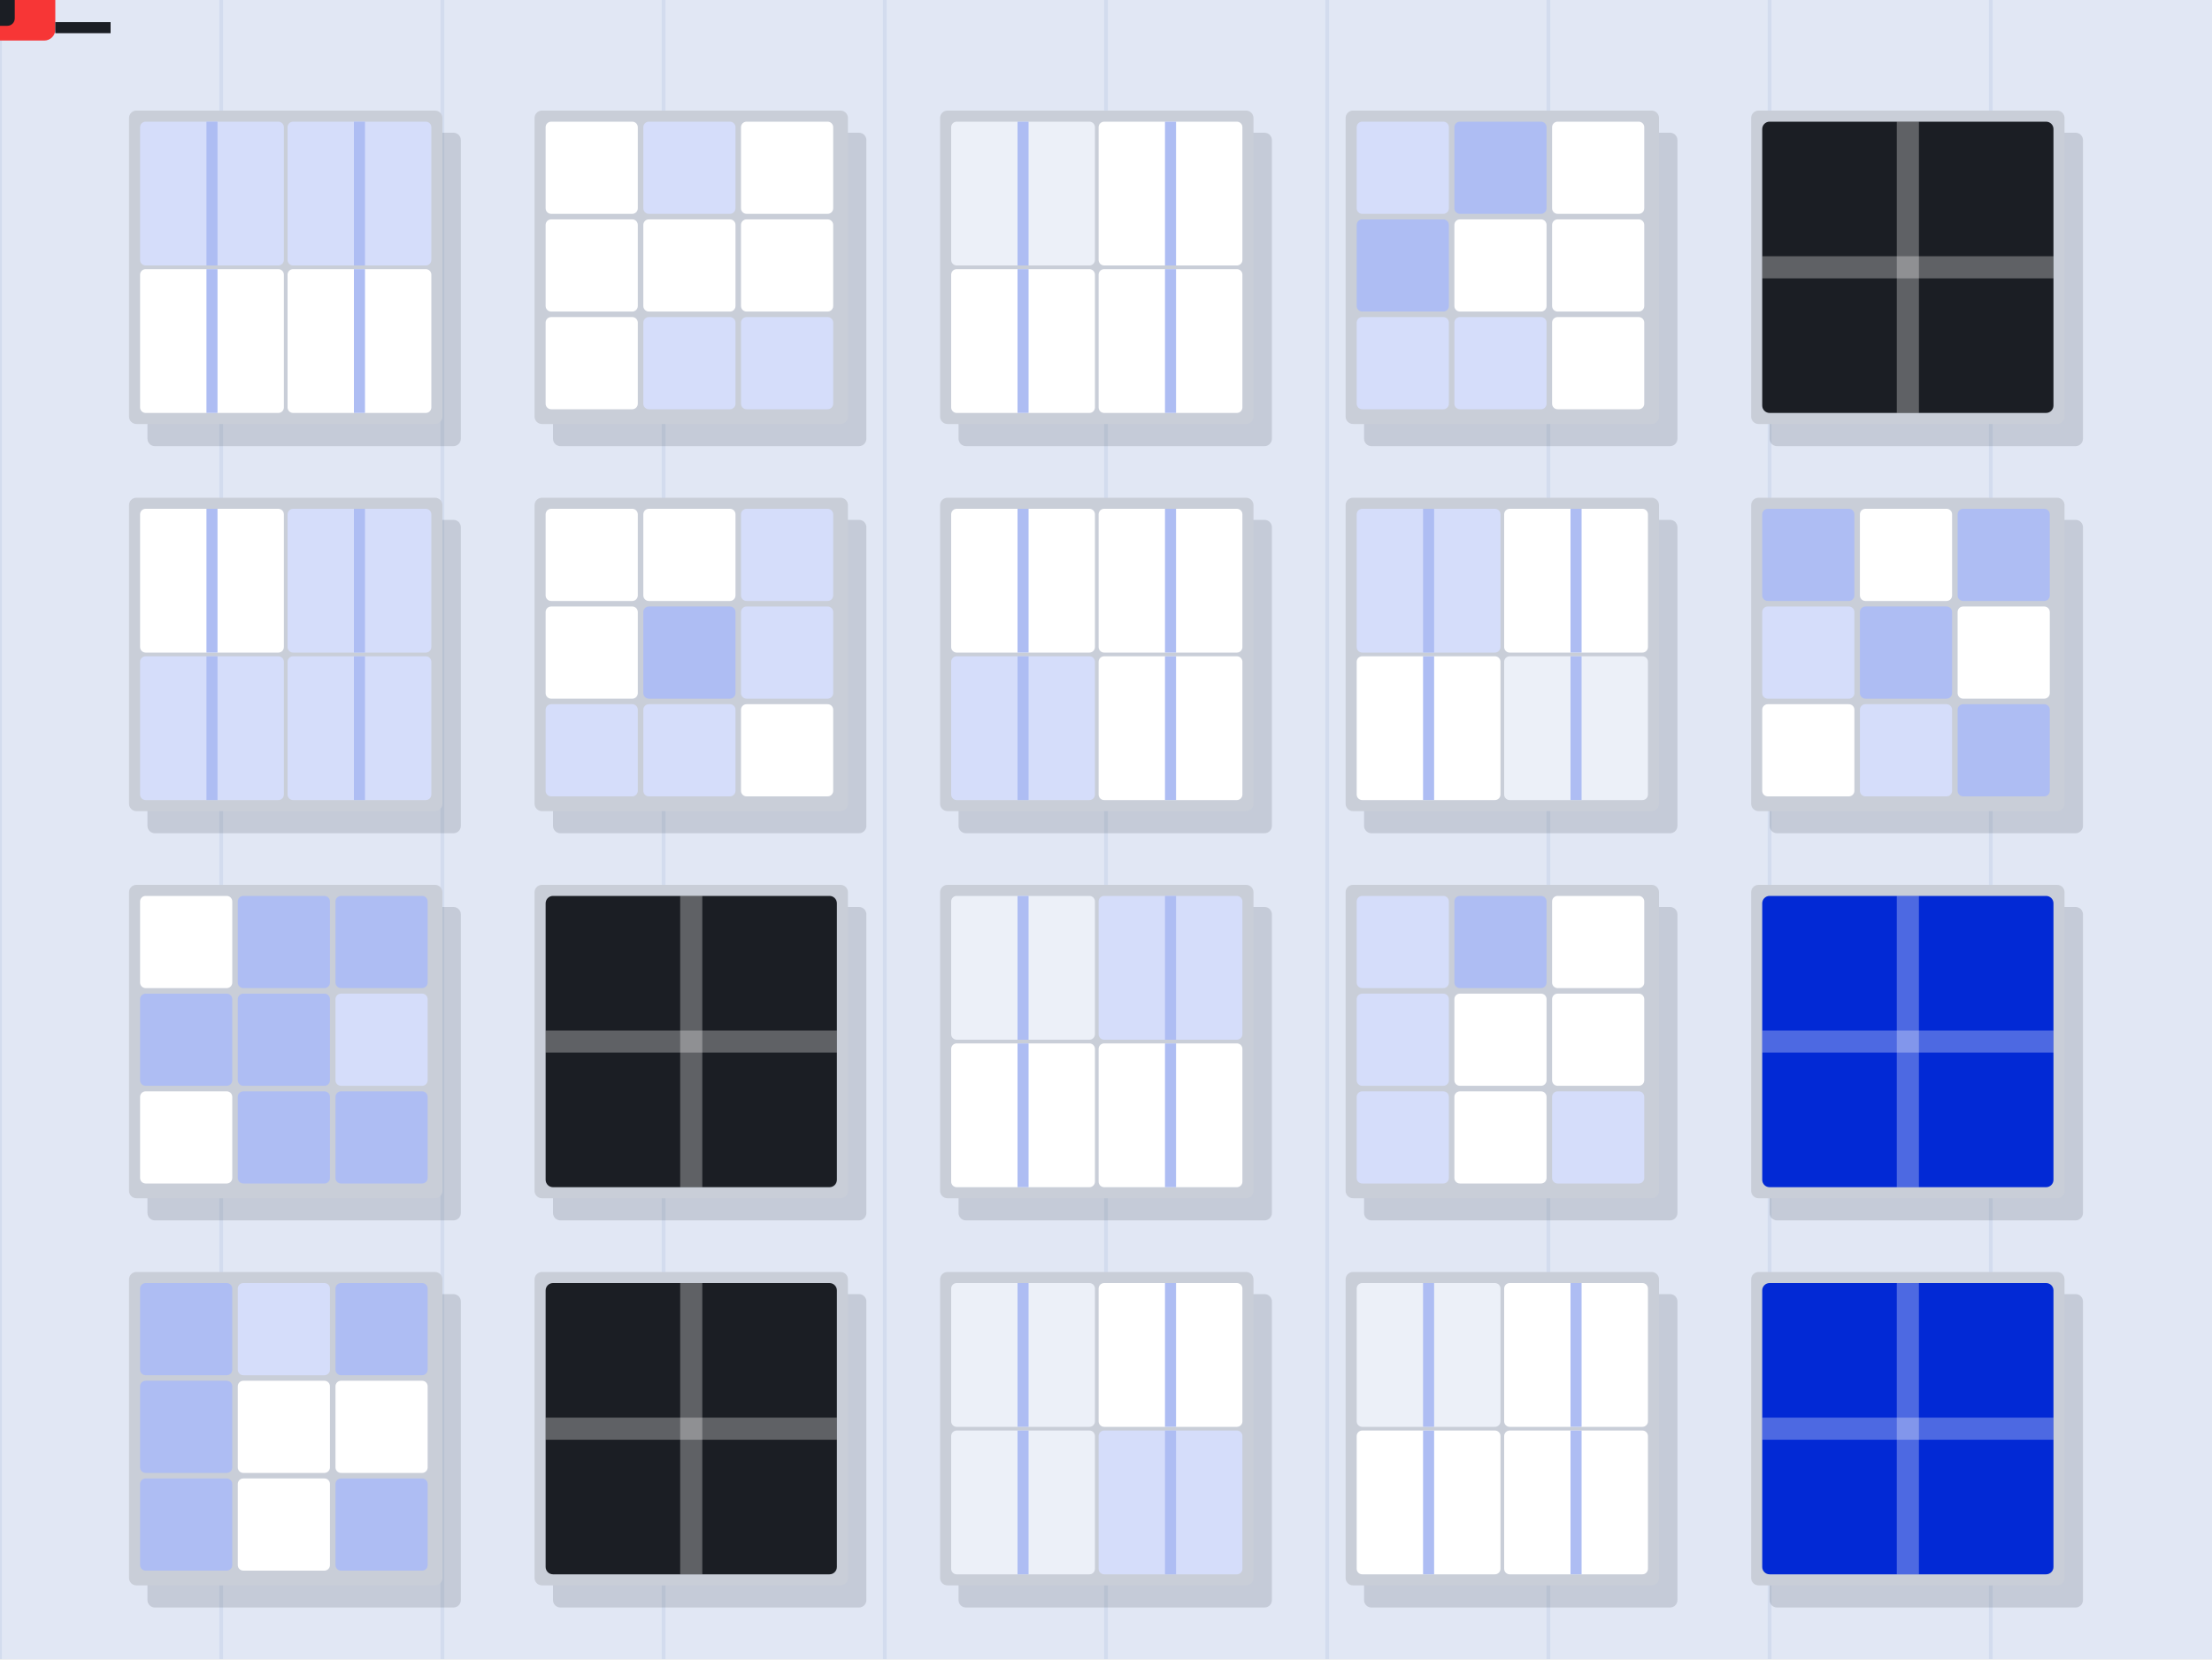
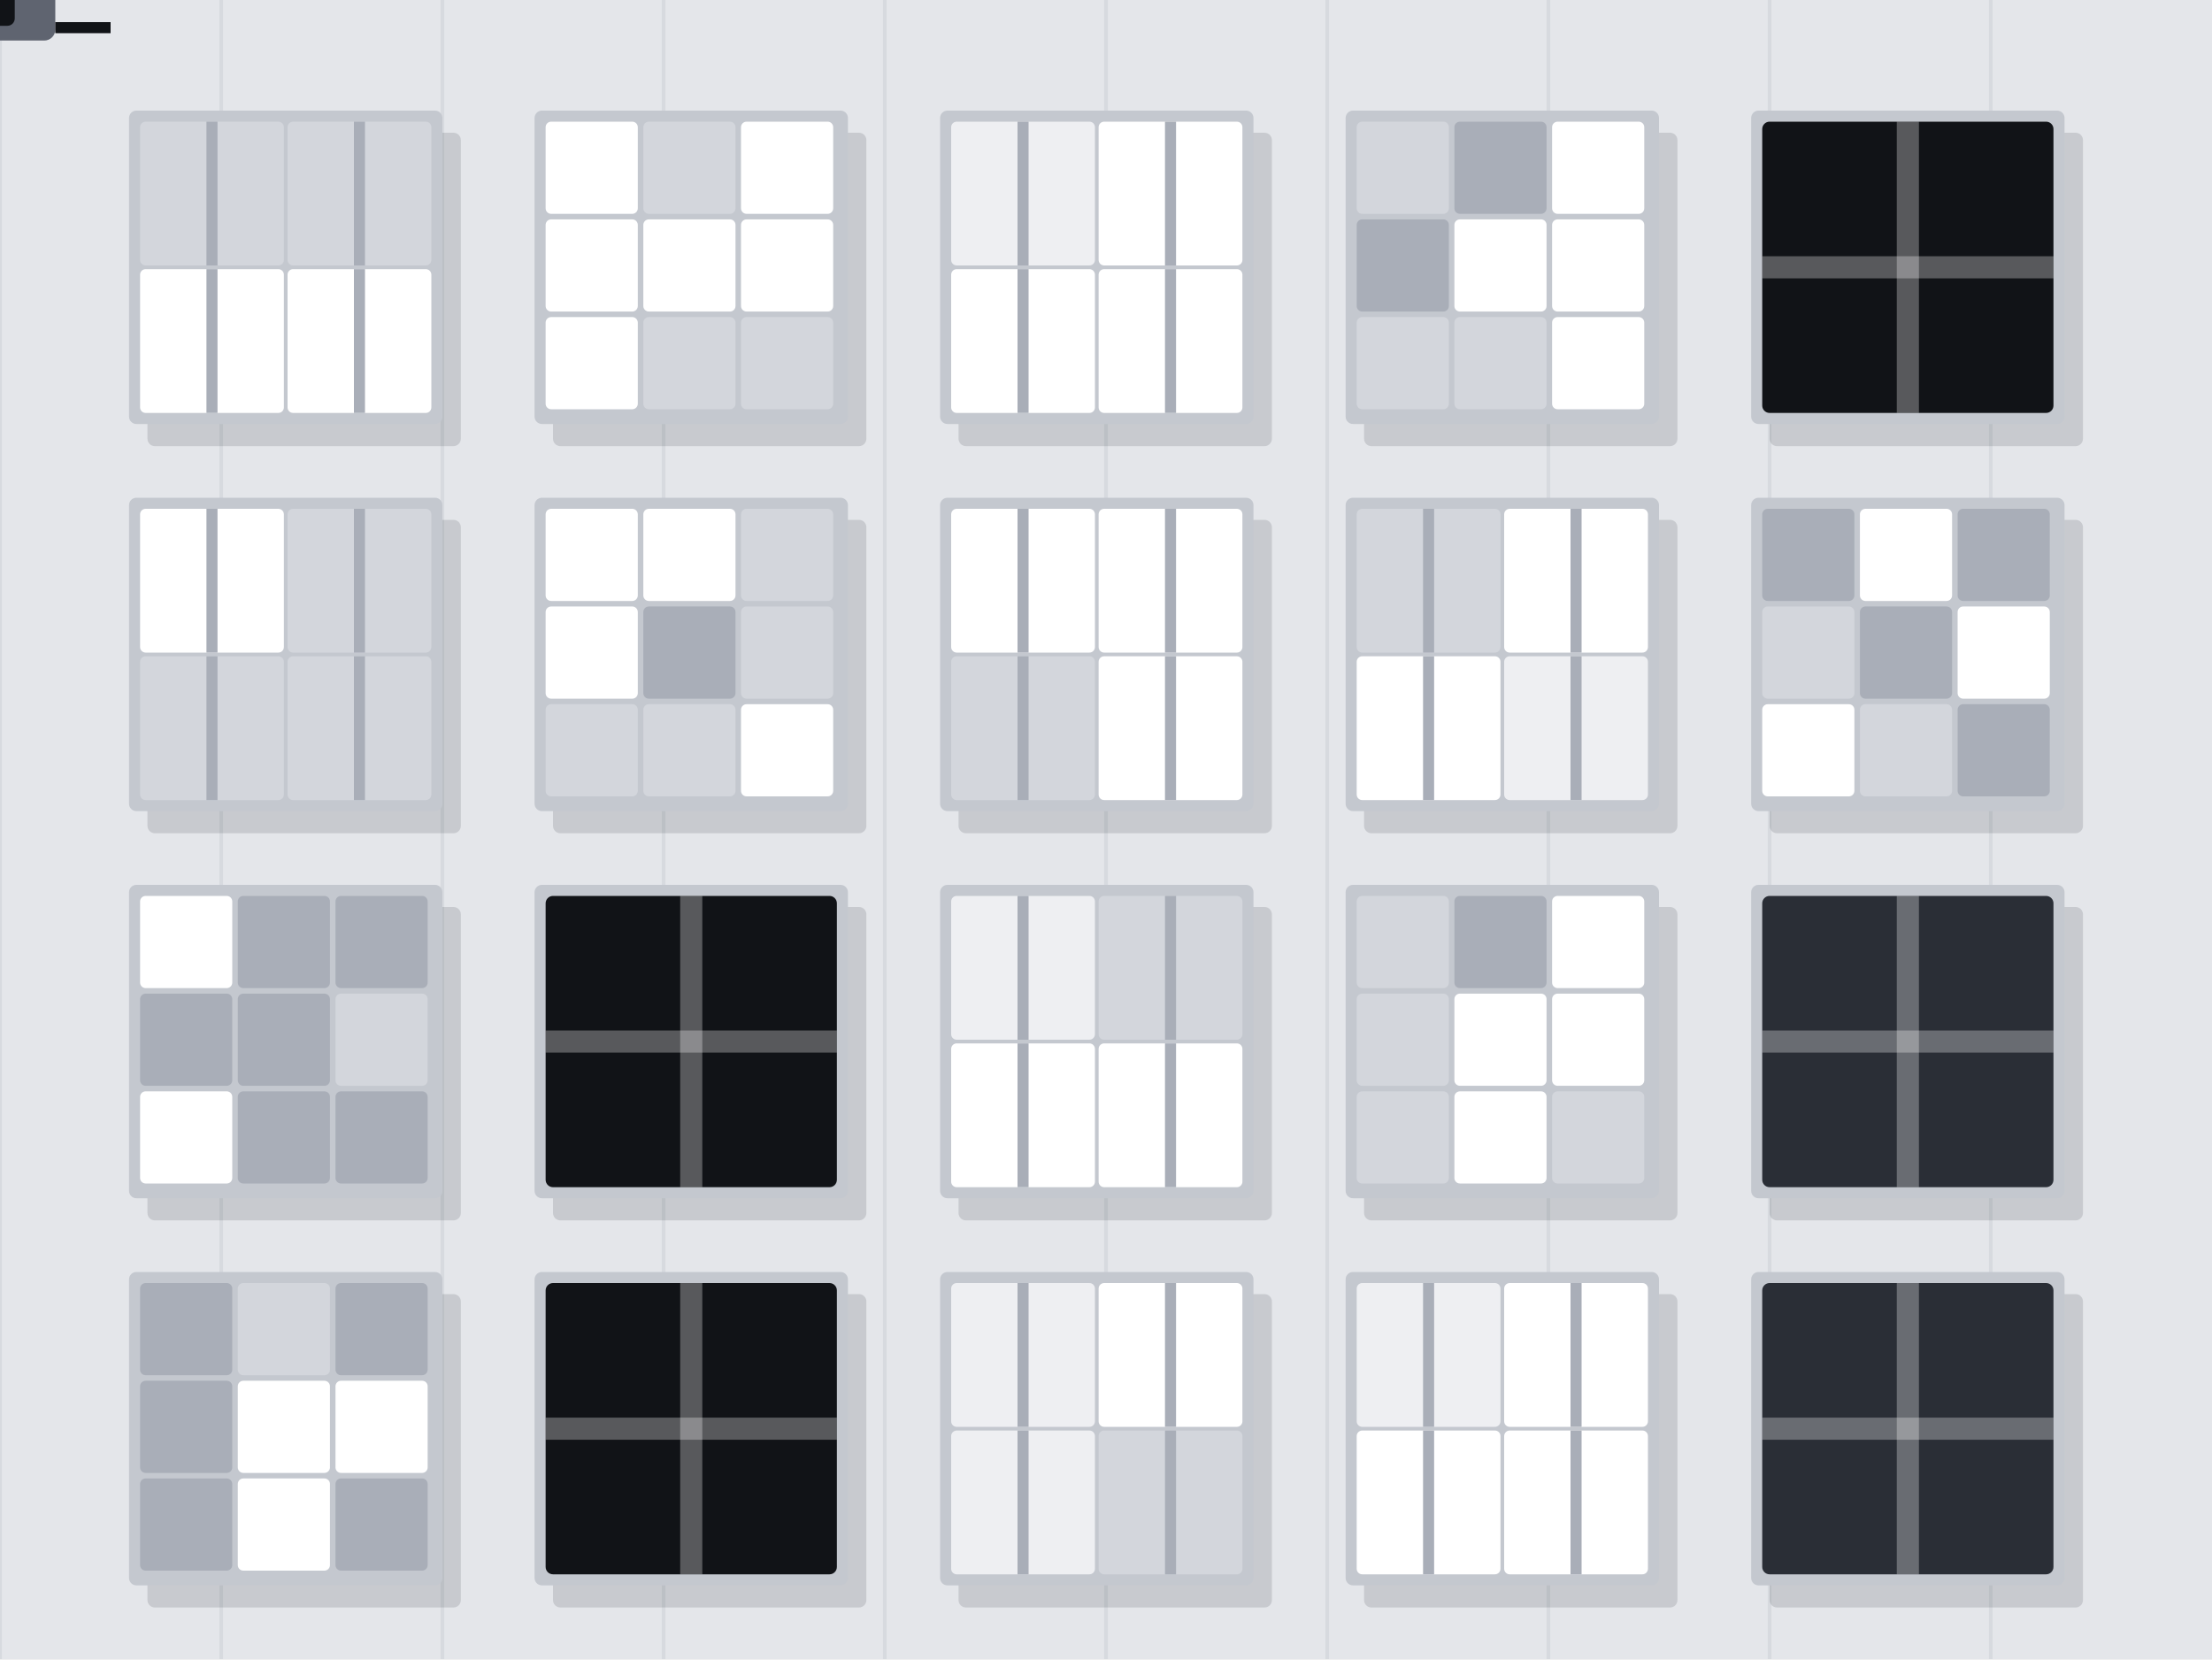
<svg xmlns="http://www.w3.org/2000/svg" viewBox="0 0 1200 900" width="1200" height="900" role="img" aria-label="Pallets of mixed goods in a distribution centre">
  <defs>
    <pattern id="dots" width="24" height="24" patternUnits="userSpaceOnUse">
-       <circle cx="2" cy="2" r="1.4" fill="#C3CDE4" />
+       <circle cx="2" cy="2" r="1.4" fill="#C9CCD3" />
    </pattern>
  </defs>
-   <rect width="1200" height="900" fill="#ECF0F8" />
-   <rect x="0" y="0" width="1200" height="900" rx="0" fill="#E1E7F4" />
-   <line x1="0" y1="0" x2="0" y2="900" stroke="#D3DCEE" stroke-width="2" />
-   <line x1="120" y1="0" x2="120" y2="900" stroke="#D3DCEE" stroke-width="2" />
-   <line x1="240" y1="0" x2="240" y2="900" stroke="#D3DCEE" stroke-width="2" />
-   <line x1="360" y1="0" x2="360" y2="900" stroke="#D3DCEE" stroke-width="2" />
-   <line x1="480" y1="0" x2="480" y2="900" stroke="#D3DCEE" stroke-width="2" />
-   <line x1="600" y1="0" x2="600" y2="900" stroke="#D3DCEE" stroke-width="2" />
-   <line x1="720" y1="0" x2="720" y2="900" stroke="#D3DCEE" stroke-width="2" />
-   <line x1="840" y1="0" x2="840" y2="900" stroke="#D3DCEE" stroke-width="2" />
-   <line x1="960" y1="0" x2="960" y2="900" stroke="#D3DCEE" stroke-width="2" />
-   <line x1="1080" y1="0" x2="1080" y2="900" stroke="#D3DCEE" stroke-width="2" />
+   <rect width="1200" height="900" fill="#EEEFF2" />
+   <rect x="0" y="0" width="1200" height="900" rx="0" fill="#E4E6EA" />
+   <line x1="0" y1="0" x2="0" y2="900" stroke="#D7DADF" stroke-width="2" />
+   <line x1="120" y1="0" x2="120" y2="900" stroke="#D7DADF" stroke-width="2" />
+   <line x1="240" y1="0" x2="240" y2="900" stroke="#D7DADF" stroke-width="2" />
+   <line x1="360" y1="0" x2="360" y2="900" stroke="#D7DADF" stroke-width="2" />
+   <line x1="480" y1="0" x2="480" y2="900" stroke="#D7DADF" stroke-width="2" />
+   <line x1="600" y1="0" x2="600" y2="900" stroke="#D7DADF" stroke-width="2" />
+   <line x1="720" y1="0" x2="720" y2="900" stroke="#D7DADF" stroke-width="2" />
+   <line x1="840" y1="0" x2="840" y2="900" stroke="#D7DADF" stroke-width="2" />
+   <line x1="960" y1="0" x2="960" y2="900" stroke="#D7DADF" stroke-width="2" />
+   <line x1="1080" y1="0" x2="1080" y2="900" stroke="#D7DADF" stroke-width="2" />
  <rect x="80" y="72" width="170" height="170" rx="4" fill="rgba(27,30,36,.14)" />
-   <rect x="70" y="60" width="170" height="170" rx="4" fill="#C9CED8" />
-   <rect x="76" y="66" width="78" height="78" rx="3" fill="#D5DDFA" />
-   <rect x="112" y="66" width="6" height="78" rx="0" fill="#AEBDF3" />
+   <rect x="70" y="60" width="170" height="170" rx="4" fill="#C4C8CF" />
+   <rect x="76" y="66" width="78" height="78" rx="3" fill="#D3D6DC" />
+   <rect x="112" y="66" width="6" height="78" rx="0" fill="#A9AEB8" />
  <rect x="76" y="146" width="78" height="78" rx="3" fill="#FFFFFF" />
-   <rect x="112" y="146" width="6" height="78" rx="0" fill="#AEBDF3" />
-   <rect x="156" y="66" width="78" height="78" rx="3" fill="#D5DDFA" />
-   <rect x="192" y="66" width="6" height="78" rx="0" fill="#AEBDF3" />
+   <rect x="112" y="146" width="6" height="78" rx="0" fill="#A9AEB8" />
+   <rect x="156" y="66" width="78" height="78" rx="3" fill="#D3D6DC" />
+   <rect x="192" y="66" width="6" height="78" rx="0" fill="#A9AEB8" />
  <rect x="156" y="146" width="78" height="78" rx="3" fill="#FFFFFF" />
-   <rect x="192" y="146" width="6" height="78" rx="0" fill="#AEBDF3" />
+   <rect x="192" y="146" width="6" height="78" rx="0" fill="#A9AEB8" />
  <rect x="300" y="72" width="170" height="170" rx="4" fill="rgba(27,30,36,.14)" />
-   <rect x="290" y="60" width="170" height="170" rx="4" fill="#C9CED8" />
+   <rect x="290" y="60" width="170" height="170" rx="4" fill="#C4C8CF" />
  <rect x="296" y="66" width="50" height="50" rx="3" fill="#FFFFFF" />
  <rect x="296" y="119" width="50" height="50" rx="3" fill="#FFFFFF" />
  <rect x="296" y="172" width="50" height="50" rx="3" fill="#FFFFFF" />
-   <rect x="349" y="66" width="50" height="50" rx="3" fill="#D5DDFA" />
+   <rect x="349" y="66" width="50" height="50" rx="3" fill="#D3D6DC" />
  <rect x="349" y="119" width="50" height="50" rx="3" fill="#FFFFFF" />
-   <rect x="349" y="172" width="50" height="50" rx="3" fill="#D5DDFA" />
+   <rect x="349" y="172" width="50" height="50" rx="3" fill="#D3D6DC" />
  <rect x="402" y="66" width="50" height="50" rx="3" fill="#FFFFFF" />
  <rect x="402" y="119" width="50" height="50" rx="3" fill="#FFFFFF" />
-   <rect x="402" y="172" width="50" height="50" rx="3" fill="#D5DDFA" />
+   <rect x="402" y="172" width="50" height="50" rx="3" fill="#D3D6DC" />
  <rect x="520" y="72" width="170" height="170" rx="4" fill="rgba(27,30,36,.14)" />
-   <rect x="510" y="60" width="170" height="170" rx="4" fill="#C9CED8" />
-   <rect x="516" y="66" width="78" height="78" rx="3" fill="#ECF0F8" />
-   <rect x="552" y="66" width="6" height="78" rx="0" fill="#AEBDF3" />
+   <rect x="510" y="60" width="170" height="170" rx="4" fill="#C4C8CF" />
+   <rect x="516" y="66" width="78" height="78" rx="3" fill="#EEEFF2" />
+   <rect x="552" y="66" width="6" height="78" rx="0" fill="#A9AEB8" />
  <rect x="516" y="146" width="78" height="78" rx="3" fill="#FFFFFF" />
-   <rect x="552" y="146" width="6" height="78" rx="0" fill="#AEBDF3" />
+   <rect x="552" y="146" width="6" height="78" rx="0" fill="#A9AEB8" />
  <rect x="596" y="66" width="78" height="78" rx="3" fill="#FFFFFF" />
-   <rect x="632" y="66" width="6" height="78" rx="0" fill="#AEBDF3" />
+   <rect x="632" y="66" width="6" height="78" rx="0" fill="#A9AEB8" />
  <rect x="596" y="146" width="78" height="78" rx="3" fill="#FFFFFF" />
-   <rect x="632" y="146" width="6" height="78" rx="0" fill="#AEBDF3" />
+   <rect x="632" y="146" width="6" height="78" rx="0" fill="#A9AEB8" />
  <rect x="740" y="72" width="170" height="170" rx="4" fill="rgba(27,30,36,.14)" />
-   <rect x="730" y="60" width="170" height="170" rx="4" fill="#C9CED8" />
-   <rect x="736" y="66" width="50" height="50" rx="3" fill="#D5DDFA" />
-   <rect x="736" y="119" width="50" height="50" rx="3" fill="#AEBDF3" />
-   <rect x="736" y="172" width="50" height="50" rx="3" fill="#D5DDFA" />
-   <rect x="789" y="66" width="50" height="50" rx="3" fill="#AEBDF3" />
+   <rect x="730" y="60" width="170" height="170" rx="4" fill="#C4C8CF" />
+   <rect x="736" y="66" width="50" height="50" rx="3" fill="#D3D6DC" />
+   <rect x="736" y="119" width="50" height="50" rx="3" fill="#A9AEB8" />
+   <rect x="736" y="172" width="50" height="50" rx="3" fill="#D3D6DC" />
+   <rect x="789" y="66" width="50" height="50" rx="3" fill="#A9AEB8" />
  <rect x="789" y="119" width="50" height="50" rx="3" fill="#FFFFFF" />
-   <rect x="789" y="172" width="50" height="50" rx="3" fill="#D5DDFA" />
+   <rect x="789" y="172" width="50" height="50" rx="3" fill="#D3D6DC" />
  <rect x="842" y="66" width="50" height="50" rx="3" fill="#FFFFFF" />
  <rect x="842" y="119" width="50" height="50" rx="3" fill="#FFFFFF" />
  <rect x="842" y="172" width="50" height="50" rx="3" fill="#FFFFFF" />
  <rect x="960" y="72" width="170" height="170" rx="4" fill="rgba(27,30,36,.14)" />
-   <rect x="950" y="60" width="170" height="170" rx="4" fill="#C9CED8" />
-   <rect x="956" y="66" width="158" height="158" rx="4" fill="#1B1E24" />
+   <rect x="950" y="60" width="170" height="170" rx="4" fill="#C4C8CF" />
+   <rect x="956" y="66" width="158" height="158" rx="4" fill="#111317" />
  <rect x="1029" y="66" width="12" height="158" rx="0" fill="rgba(255,255,255,.3)" />
  <rect x="956" y="139" width="158" height="12" rx="0" fill="rgba(255,255,255,.3)" />
  <rect x="80" y="282" width="170" height="170" rx="4" fill="rgba(27,30,36,.14)" />
-   <rect x="70" y="270" width="170" height="170" rx="4" fill="#C9CED8" />
+   <rect x="70" y="270" width="170" height="170" rx="4" fill="#C4C8CF" />
  <rect x="76" y="276" width="78" height="78" rx="3" fill="#FFFFFF" />
-   <rect x="112" y="276" width="6" height="78" rx="0" fill="#AEBDF3" />
-   <rect x="76" y="356" width="78" height="78" rx="3" fill="#D5DDFA" />
-   <rect x="112" y="356" width="6" height="78" rx="0" fill="#AEBDF3" />
-   <rect x="156" y="276" width="78" height="78" rx="3" fill="#D5DDFA" />
-   <rect x="192" y="276" width="6" height="78" rx="0" fill="#AEBDF3" />
-   <rect x="156" y="356" width="78" height="78" rx="3" fill="#D5DDFA" />
-   <rect x="192" y="356" width="6" height="78" rx="0" fill="#AEBDF3" />
+   <rect x="112" y="276" width="6" height="78" rx="0" fill="#A9AEB8" />
+   <rect x="76" y="356" width="78" height="78" rx="3" fill="#D3D6DC" />
+   <rect x="112" y="356" width="6" height="78" rx="0" fill="#A9AEB8" />
+   <rect x="156" y="276" width="78" height="78" rx="3" fill="#D3D6DC" />
+   <rect x="192" y="276" width="6" height="78" rx="0" fill="#A9AEB8" />
+   <rect x="156" y="356" width="78" height="78" rx="3" fill="#D3D6DC" />
+   <rect x="192" y="356" width="6" height="78" rx="0" fill="#A9AEB8" />
  <rect x="300" y="282" width="170" height="170" rx="4" fill="rgba(27,30,36,.14)" />
-   <rect x="290" y="270" width="170" height="170" rx="4" fill="#C9CED8" />
+   <rect x="290" y="270" width="170" height="170" rx="4" fill="#C4C8CF" />
  <rect x="296" y="276" width="50" height="50" rx="3" fill="#FFFFFF" />
  <rect x="296" y="329" width="50" height="50" rx="3" fill="#FFFFFF" />
-   <rect x="296" y="382" width="50" height="50" rx="3" fill="#D5DDFA" />
+   <rect x="296" y="382" width="50" height="50" rx="3" fill="#D3D6DC" />
  <rect x="349" y="276" width="50" height="50" rx="3" fill="#FFFFFF" />
-   <rect x="349" y="329" width="50" height="50" rx="3" fill="#AEBDF3" />
-   <rect x="349" y="382" width="50" height="50" rx="3" fill="#D5DDFA" />
-   <rect x="402" y="276" width="50" height="50" rx="3" fill="#D5DDFA" />
-   <rect x="402" y="329" width="50" height="50" rx="3" fill="#D5DDFA" />
+   <rect x="349" y="329" width="50" height="50" rx="3" fill="#A9AEB8" />
+   <rect x="349" y="382" width="50" height="50" rx="3" fill="#D3D6DC" />
+   <rect x="402" y="276" width="50" height="50" rx="3" fill="#D3D6DC" />
+   <rect x="402" y="329" width="50" height="50" rx="3" fill="#D3D6DC" />
  <rect x="402" y="382" width="50" height="50" rx="3" fill="#FFFFFF" />
  <rect x="520" y="282" width="170" height="170" rx="4" fill="rgba(27,30,36,.14)" />
-   <rect x="510" y="270" width="170" height="170" rx="4" fill="#C9CED8" />
+   <rect x="510" y="270" width="170" height="170" rx="4" fill="#C4C8CF" />
  <rect x="516" y="276" width="78" height="78" rx="3" fill="#FFFFFF" />
-   <rect x="552" y="276" width="6" height="78" rx="0" fill="#AEBDF3" />
-   <rect x="516" y="356" width="78" height="78" rx="3" fill="#D5DDFA" />
-   <rect x="552" y="356" width="6" height="78" rx="0" fill="#AEBDF3" />
+   <rect x="552" y="276" width="6" height="78" rx="0" fill="#A9AEB8" />
+   <rect x="516" y="356" width="78" height="78" rx="3" fill="#D3D6DC" />
+   <rect x="552" y="356" width="6" height="78" rx="0" fill="#A9AEB8" />
  <rect x="596" y="276" width="78" height="78" rx="3" fill="#FFFFFF" />
-   <rect x="632" y="276" width="6" height="78" rx="0" fill="#AEBDF3" />
+   <rect x="632" y="276" width="6" height="78" rx="0" fill="#A9AEB8" />
  <rect x="596" y="356" width="78" height="78" rx="3" fill="#FFFFFF" />
-   <rect x="632" y="356" width="6" height="78" rx="0" fill="#AEBDF3" />
+   <rect x="632" y="356" width="6" height="78" rx="0" fill="#A9AEB8" />
  <rect x="740" y="282" width="170" height="170" rx="4" fill="rgba(27,30,36,.14)" />
-   <rect x="730" y="270" width="170" height="170" rx="4" fill="#C9CED8" />
-   <rect x="736" y="276" width="78" height="78" rx="3" fill="#D5DDFA" />
-   <rect x="772" y="276" width="6" height="78" rx="0" fill="#AEBDF3" />
+   <rect x="730" y="270" width="170" height="170" rx="4" fill="#C4C8CF" />
+   <rect x="736" y="276" width="78" height="78" rx="3" fill="#D3D6DC" />
+   <rect x="772" y="276" width="6" height="78" rx="0" fill="#A9AEB8" />
  <rect x="736" y="356" width="78" height="78" rx="3" fill="#FFFFFF" />
-   <rect x="772" y="356" width="6" height="78" rx="0" fill="#AEBDF3" />
+   <rect x="772" y="356" width="6" height="78" rx="0" fill="#A9AEB8" />
  <rect x="816" y="276" width="78" height="78" rx="3" fill="#FFFFFF" />
-   <rect x="852" y="276" width="6" height="78" rx="0" fill="#AEBDF3" />
-   <rect x="816" y="356" width="78" height="78" rx="3" fill="#ECF0F8" />
-   <rect x="852" y="356" width="6" height="78" rx="0" fill="#AEBDF3" />
+   <rect x="852" y="276" width="6" height="78" rx="0" fill="#A9AEB8" />
+   <rect x="816" y="356" width="78" height="78" rx="3" fill="#EEEFF2" />
+   <rect x="852" y="356" width="6" height="78" rx="0" fill="#A9AEB8" />
  <rect x="960" y="282" width="170" height="170" rx="4" fill="rgba(27,30,36,.14)" />
-   <rect x="950" y="270" width="170" height="170" rx="4" fill="#C9CED8" />
-   <rect x="956" y="276" width="50" height="50" rx="3" fill="#AEBDF3" />
-   <rect x="956" y="329" width="50" height="50" rx="3" fill="#D5DDFA" />
+   <rect x="950" y="270" width="170" height="170" rx="4" fill="#C4C8CF" />
+   <rect x="956" y="276" width="50" height="50" rx="3" fill="#A9AEB8" />
+   <rect x="956" y="329" width="50" height="50" rx="3" fill="#D3D6DC" />
  <rect x="956" y="382" width="50" height="50" rx="3" fill="#FFFFFF" />
  <rect x="1009" y="276" width="50" height="50" rx="3" fill="#FFFFFF" />
-   <rect x="1009" y="329" width="50" height="50" rx="3" fill="#AEBDF3" />
-   <rect x="1009" y="382" width="50" height="50" rx="3" fill="#D5DDFA" />
-   <rect x="1062" y="276" width="50" height="50" rx="3" fill="#AEBDF3" />
+   <rect x="1009" y="329" width="50" height="50" rx="3" fill="#A9AEB8" />
+   <rect x="1009" y="382" width="50" height="50" rx="3" fill="#D3D6DC" />
+   <rect x="1062" y="276" width="50" height="50" rx="3" fill="#A9AEB8" />
  <rect x="1062" y="329" width="50" height="50" rx="3" fill="#FFFFFF" />
-   <rect x="1062" y="382" width="50" height="50" rx="3" fill="#AEBDF3" />
+   <rect x="1062" y="382" width="50" height="50" rx="3" fill="#A9AEB8" />
  <rect x="80" y="492" width="170" height="170" rx="4" fill="rgba(27,30,36,.14)" />
-   <rect x="70" y="480" width="170" height="170" rx="4" fill="#C9CED8" />
+   <rect x="70" y="480" width="170" height="170" rx="4" fill="#C4C8CF" />
  <rect x="76" y="486" width="50" height="50" rx="3" fill="#FFFFFF" />
-   <rect x="76" y="539" width="50" height="50" rx="3" fill="#AEBDF3" />
+   <rect x="76" y="539" width="50" height="50" rx="3" fill="#A9AEB8" />
  <rect x="76" y="592" width="50" height="50" rx="3" fill="#FFFFFF" />
-   <rect x="129" y="486" width="50" height="50" rx="3" fill="#AEBDF3" />
-   <rect x="129" y="539" width="50" height="50" rx="3" fill="#AEBDF3" />
-   <rect x="129" y="592" width="50" height="50" rx="3" fill="#AEBDF3" />
-   <rect x="182" y="486" width="50" height="50" rx="3" fill="#AEBDF3" />
-   <rect x="182" y="539" width="50" height="50" rx="3" fill="#D5DDFA" />
-   <rect x="182" y="592" width="50" height="50" rx="3" fill="#AEBDF3" />
+   <rect x="129" y="486" width="50" height="50" rx="3" fill="#A9AEB8" />
+   <rect x="129" y="539" width="50" height="50" rx="3" fill="#A9AEB8" />
+   <rect x="129" y="592" width="50" height="50" rx="3" fill="#A9AEB8" />
+   <rect x="182" y="486" width="50" height="50" rx="3" fill="#A9AEB8" />
+   <rect x="182" y="539" width="50" height="50" rx="3" fill="#D3D6DC" />
+   <rect x="182" y="592" width="50" height="50" rx="3" fill="#A9AEB8" />
  <rect x="300" y="492" width="170" height="170" rx="4" fill="rgba(27,30,36,.14)" />
-   <rect x="290" y="480" width="170" height="170" rx="4" fill="#C9CED8" />
-   <rect x="296" y="486" width="158" height="158" rx="4" fill="#1B1E24" />
+   <rect x="290" y="480" width="170" height="170" rx="4" fill="#C4C8CF" />
+   <rect x="296" y="486" width="158" height="158" rx="4" fill="#111317" />
  <rect x="369" y="486" width="12" height="158" rx="0" fill="rgba(255,255,255,.3)" />
  <rect x="296" y="559" width="158" height="12" rx="0" fill="rgba(255,255,255,.3)" />
  <rect x="520" y="492" width="170" height="170" rx="4" fill="rgba(27,30,36,.14)" />
-   <rect x="510" y="480" width="170" height="170" rx="4" fill="#C9CED8" />
-   <rect x="516" y="486" width="78" height="78" rx="3" fill="#ECF0F8" />
-   <rect x="552" y="486" width="6" height="78" rx="0" fill="#AEBDF3" />
+   <rect x="510" y="480" width="170" height="170" rx="4" fill="#C4C8CF" />
+   <rect x="516" y="486" width="78" height="78" rx="3" fill="#EEEFF2" />
+   <rect x="552" y="486" width="6" height="78" rx="0" fill="#A9AEB8" />
  <rect x="516" y="566" width="78" height="78" rx="3" fill="#FFFFFF" />
-   <rect x="552" y="566" width="6" height="78" rx="0" fill="#AEBDF3" />
-   <rect x="596" y="486" width="78" height="78" rx="3" fill="#D5DDFA" />
-   <rect x="632" y="486" width="6" height="78" rx="0" fill="#AEBDF3" />
+   <rect x="552" y="566" width="6" height="78" rx="0" fill="#A9AEB8" />
+   <rect x="596" y="486" width="78" height="78" rx="3" fill="#D3D6DC" />
+   <rect x="632" y="486" width="6" height="78" rx="0" fill="#A9AEB8" />
  <rect x="596" y="566" width="78" height="78" rx="3" fill="#FFFFFF" />
-   <rect x="632" y="566" width="6" height="78" rx="0" fill="#AEBDF3" />
+   <rect x="632" y="566" width="6" height="78" rx="0" fill="#A9AEB8" />
  <rect x="740" y="492" width="170" height="170" rx="4" fill="rgba(27,30,36,.14)" />
-   <rect x="730" y="480" width="170" height="170" rx="4" fill="#C9CED8" />
-   <rect x="736" y="486" width="50" height="50" rx="3" fill="#D5DDFA" />
-   <rect x="736" y="539" width="50" height="50" rx="3" fill="#D5DDFA" />
-   <rect x="736" y="592" width="50" height="50" rx="3" fill="#D5DDFA" />
-   <rect x="789" y="486" width="50" height="50" rx="3" fill="#AEBDF3" />
+   <rect x="730" y="480" width="170" height="170" rx="4" fill="#C4C8CF" />
+   <rect x="736" y="486" width="50" height="50" rx="3" fill="#D3D6DC" />
+   <rect x="736" y="539" width="50" height="50" rx="3" fill="#D3D6DC" />
+   <rect x="736" y="592" width="50" height="50" rx="3" fill="#D3D6DC" />
+   <rect x="789" y="486" width="50" height="50" rx="3" fill="#A9AEB8" />
  <rect x="789" y="539" width="50" height="50" rx="3" fill="#FFFFFF" />
  <rect x="789" y="592" width="50" height="50" rx="3" fill="#FFFFFF" />
  <rect x="842" y="486" width="50" height="50" rx="3" fill="#FFFFFF" />
  <rect x="842" y="539" width="50" height="50" rx="3" fill="#FFFFFF" />
-   <rect x="842" y="592" width="50" height="50" rx="3" fill="#D5DDFA" />
+   <rect x="842" y="592" width="50" height="50" rx="3" fill="#D3D6DC" />
  <rect x="960" y="492" width="170" height="170" rx="4" fill="rgba(27,30,36,.14)" />
-   <rect x="950" y="480" width="170" height="170" rx="4" fill="#C9CED8" />
-   <rect x="956" y="486" width="158" height="158" rx="4" fill="#0229D5" />
+   <rect x="950" y="480" width="170" height="170" rx="4" fill="#C4C8CF" />
+   <rect x="956" y="486" width="158" height="158" rx="4" fill="#2A2E36" />
  <rect x="1029" y="486" width="12" height="158" rx="0" fill="rgba(255,255,255,.3)" />
  <rect x="956" y="559" width="158" height="12" rx="0" fill="rgba(255,255,255,.3)" />
  <rect x="80" y="702" width="170" height="170" rx="4" fill="rgba(27,30,36,.14)" />
-   <rect x="70" y="690" width="170" height="170" rx="4" fill="#C9CED8" />
-   <rect x="76" y="696" width="50" height="50" rx="3" fill="#AEBDF3" />
-   <rect x="76" y="749" width="50" height="50" rx="3" fill="#AEBDF3" />
-   <rect x="76" y="802" width="50" height="50" rx="3" fill="#AEBDF3" />
-   <rect x="129" y="696" width="50" height="50" rx="3" fill="#D5DDFA" />
+   <rect x="70" y="690" width="170" height="170" rx="4" fill="#C4C8CF" />
+   <rect x="76" y="696" width="50" height="50" rx="3" fill="#A9AEB8" />
+   <rect x="76" y="749" width="50" height="50" rx="3" fill="#A9AEB8" />
+   <rect x="76" y="802" width="50" height="50" rx="3" fill="#A9AEB8" />
+   <rect x="129" y="696" width="50" height="50" rx="3" fill="#D3D6DC" />
  <rect x="129" y="749" width="50" height="50" rx="3" fill="#FFFFFF" />
  <rect x="129" y="802" width="50" height="50" rx="3" fill="#FFFFFF" />
-   <rect x="182" y="696" width="50" height="50" rx="3" fill="#AEBDF3" />
+   <rect x="182" y="696" width="50" height="50" rx="3" fill="#A9AEB8" />
  <rect x="182" y="749" width="50" height="50" rx="3" fill="#FFFFFF" />
-   <rect x="182" y="802" width="50" height="50" rx="3" fill="#AEBDF3" />
+   <rect x="182" y="802" width="50" height="50" rx="3" fill="#A9AEB8" />
  <rect x="300" y="702" width="170" height="170" rx="4" fill="rgba(27,30,36,.14)" />
-   <rect x="290" y="690" width="170" height="170" rx="4" fill="#C9CED8" />
-   <rect x="296" y="696" width="158" height="158" rx="4" fill="#1B1E24" />
+   <rect x="290" y="690" width="170" height="170" rx="4" fill="#C4C8CF" />
+   <rect x="296" y="696" width="158" height="158" rx="4" fill="#111317" />
  <rect x="369" y="696" width="12" height="158" rx="0" fill="rgba(255,255,255,.3)" />
  <rect x="296" y="769" width="158" height="12" rx="0" fill="rgba(255,255,255,.3)" />
  <rect x="520" y="702" width="170" height="170" rx="4" fill="rgba(27,30,36,.14)" />
-   <rect x="510" y="690" width="170" height="170" rx="4" fill="#C9CED8" />
-   <rect x="516" y="696" width="78" height="78" rx="3" fill="#ECF0F8" />
-   <rect x="552" y="696" width="6" height="78" rx="0" fill="#AEBDF3" />
-   <rect x="516" y="776" width="78" height="78" rx="3" fill="#ECF0F8" />
-   <rect x="552" y="776" width="6" height="78" rx="0" fill="#AEBDF3" />
+   <rect x="510" y="690" width="170" height="170" rx="4" fill="#C4C8CF" />
+   <rect x="516" y="696" width="78" height="78" rx="3" fill="#EEEFF2" />
+   <rect x="552" y="696" width="6" height="78" rx="0" fill="#A9AEB8" />
+   <rect x="516" y="776" width="78" height="78" rx="3" fill="#EEEFF2" />
+   <rect x="552" y="776" width="6" height="78" rx="0" fill="#A9AEB8" />
  <rect x="596" y="696" width="78" height="78" rx="3" fill="#FFFFFF" />
-   <rect x="632" y="696" width="6" height="78" rx="0" fill="#AEBDF3" />
-   <rect x="596" y="776" width="78" height="78" rx="3" fill="#D5DDFA" />
-   <rect x="632" y="776" width="6" height="78" rx="0" fill="#AEBDF3" />
+   <rect x="632" y="696" width="6" height="78" rx="0" fill="#A9AEB8" />
+   <rect x="596" y="776" width="78" height="78" rx="3" fill="#D3D6DC" />
+   <rect x="632" y="776" width="6" height="78" rx="0" fill="#A9AEB8" />
  <rect x="740" y="702" width="170" height="170" rx="4" fill="rgba(27,30,36,.14)" />
-   <rect x="730" y="690" width="170" height="170" rx="4" fill="#C9CED8" />
-   <rect x="736" y="696" width="78" height="78" rx="3" fill="#ECF0F8" />
-   <rect x="772" y="696" width="6" height="78" rx="0" fill="#AEBDF3" />
+   <rect x="730" y="690" width="170" height="170" rx="4" fill="#C4C8CF" />
+   <rect x="736" y="696" width="78" height="78" rx="3" fill="#EEEFF2" />
+   <rect x="772" y="696" width="6" height="78" rx="0" fill="#A9AEB8" />
  <rect x="736" y="776" width="78" height="78" rx="3" fill="#FFFFFF" />
-   <rect x="772" y="776" width="6" height="78" rx="0" fill="#AEBDF3" />
+   <rect x="772" y="776" width="6" height="78" rx="0" fill="#A9AEB8" />
  <rect x="816" y="696" width="78" height="78" rx="3" fill="#FFFFFF" />
-   <rect x="852" y="696" width="6" height="78" rx="0" fill="#AEBDF3" />
+   <rect x="852" y="696" width="6" height="78" rx="0" fill="#A9AEB8" />
  <rect x="816" y="776" width="78" height="78" rx="3" fill="#FFFFFF" />
-   <rect x="852" y="776" width="6" height="78" rx="0" fill="#AEBDF3" />
+   <rect x="852" y="776" width="6" height="78" rx="0" fill="#A9AEB8" />
  <rect x="960" y="702" width="170" height="170" rx="4" fill="rgba(27,30,36,.14)" />
-   <rect x="950" y="690" width="170" height="170" rx="4" fill="#C9CED8" />
-   <rect x="956" y="696" width="158" height="158" rx="4" fill="#0229D5" />
+   <rect x="950" y="690" width="170" height="170" rx="4" fill="#C4C8CF" />
+   <rect x="956" y="696" width="158" height="158" rx="4" fill="#2A2E36" />
  <rect x="1029" y="696" width="12" height="158" rx="0" fill="rgba(255,255,255,.3)" />
  <rect x="956" y="769" width="158" height="12" rx="0" fill="rgba(255,255,255,.3)" />
  <g>
-     <rect x="-30" y="-22" width="60" height="44" rx="6" fill="#F73636" />
-     <rect x="30" y="-18" width="30" height="6" rx="0" fill="#1B1E24" />
-     <rect x="30" y="12" width="30" height="6" rx="0" fill="#1B1E24" />
-     <rect x="-18" y="-14" width="26" height="28" rx="4" fill="#1B1E24" />
+     <rect x="-30" y="-22" width="60" height="44" rx="6" fill="#5F6470" />
+     <rect x="30" y="-18" width="30" height="6" rx="0" fill="#111317" />
+     <rect x="30" y="12" width="30" height="6" rx="0" fill="#111317" />
+     <rect x="-18" y="-14" width="26" height="28" rx="4" fill="#111317" />
    <animateMotion dur="12s" repeatCount="indefinite" rotate="auto" path="M-80 450 L1280 450" />
  </g>
</svg>
